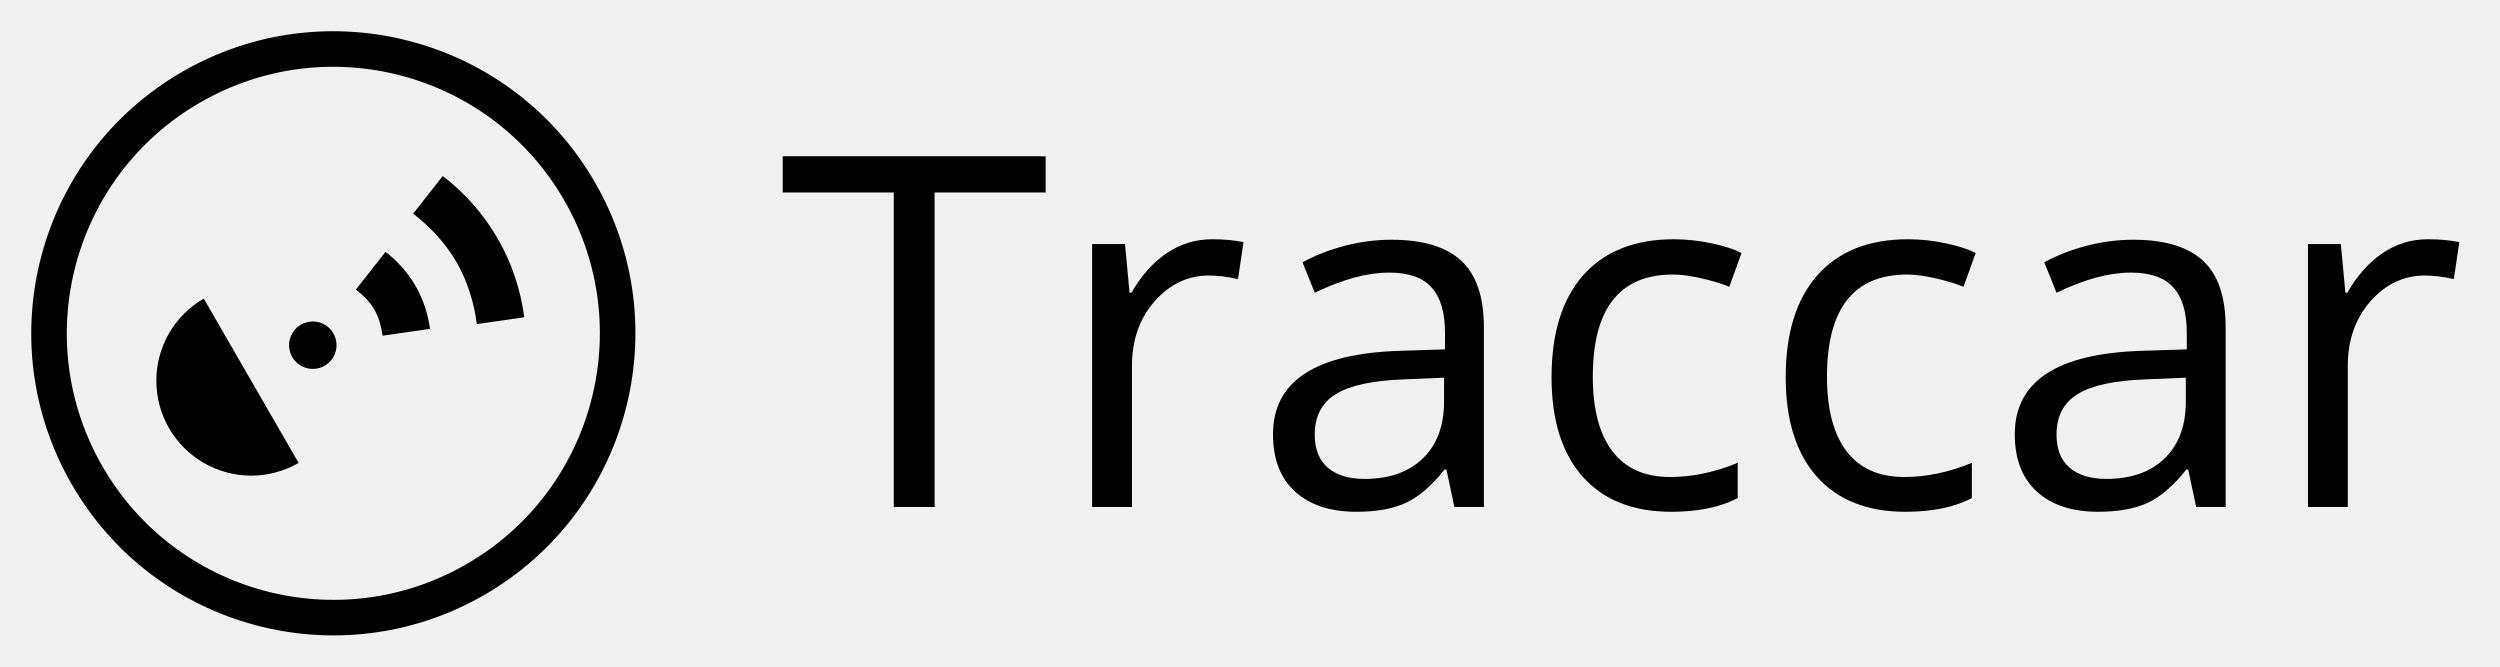
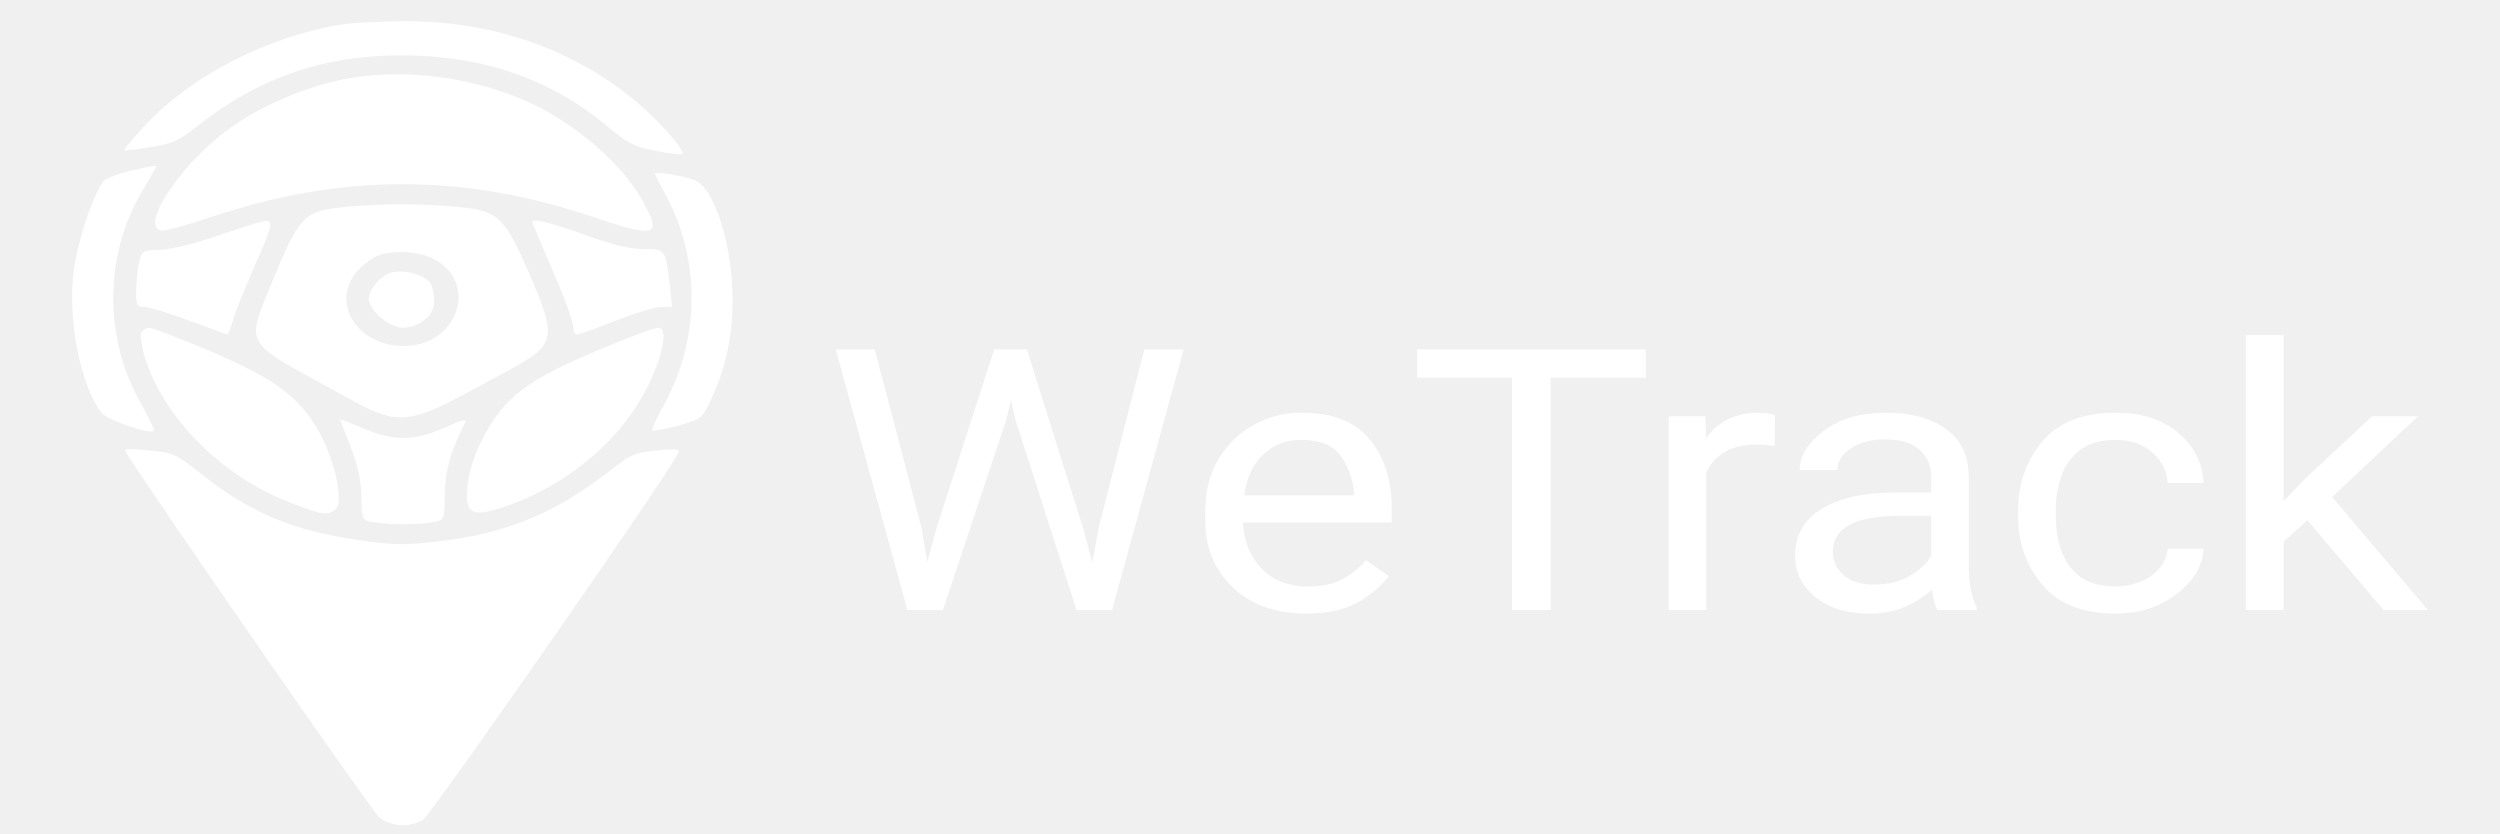
- <svg xmlns="http://www.w3.org/2000/svg" width="240" height="64" viewBox="0 0 240 64">
-   <g id="img">
-     <rect id="rect3778" height="64" width="240" y="0" x="0" fill="none" />
-     <g id="g4194">
-       <g id="g4145" fill="currentColor">
-         <circle id="path2993" stroke-width="1.326" transform="rotate(-30)" cy="43.713" cx="9.436" r="2.276" />
-         <path id="path3004" stroke-width="1.01" d="m37.012 24.177-2.843 3.613c0.663 0.522 1.325 1.158 1.773 1.933 0.448 0.776 0.667 1.667 0.788 2.502l4.55-0.656c-0.193-1.42-0.633-2.804-1.394-4.123s-1.74-2.391-2.874-3.27z" />
-         <path id="path3014" stroke-width="1.01" d="m42.504 16.9-2.843 3.613c1.607 1.236 3.091 2.793 4.168 4.658s1.683 3.929 1.95 5.939l4.55-0.656c-0.34-2.595-1.167-5.151-2.557-7.559-1.39-2.408-3.19-4.402-5.268-5.994z" />
-         <path id="path3036" stroke-width="3.62" d="m28.667 44.439a9.106 9.106 0 0 1 -9.106 0 9.106 9.106 0 0 1 -4.553 -7.886 9.106 9.106 0 0 1 4.553 -7.886l4.553 7.886z" />
-         <path id="path3038-8" stroke-width="1.01" d="m17.502 6.889c-13.868 8.007-18.619 25.74-10.612 39.608 8.006 13.868 25.739 18.619 39.608 10.613 13.868-8.007 18.619-25.74 10.613-39.609-8.007-13.868-25.74-18.62-39.609-10.612zm1.706 2.954c12.237-7.065 27.884-2.872 34.948 9.364 7.065 12.237 2.873 27.884-9.364 34.948-12.237 7.065-27.884 2.873-34.948-9.364-7.065-12.237-2.873-27.884 9.364-34.948z" />
+ <svg xmlns="http://www.w3.org/2000/svg" version="1.0" width="768" height="256" viewBox="0 0 576 192" preserveAspectRatio="xMidYMid" id="svg178">
+   <defs id="defs182">
+     <linearGradient id="linearGradient1104">
+       <stop style="stop-color:#f6b0bb;stop-opacity:1;" offset="0" id="stop1102" />
+     </linearGradient>
+   </defs>
+   <g id="g642" transform="matrix(1.182272,0,0,1.166695,-120.5225,-30.93217)" style="fill:#ffffff">
+     <g id="g391">
+       <g id="g463" transform="translate(7.634784)">
+         <g id="g626" style="fill:#ffffff;fill-opacity:1" transform="matrix(0.7966146,0,0,0.680907,24.37637,10.20363)">
+           <g id="g611" style="display:inline;fill:#ffffff;fill-opacity:1">
+             <path d="m 171.1,31.1 c -18.3,3.6 -37.1,15.2 -48.3,29.8 -2.7,3.5 -4.8,6.5 -4.6,6.6 0.2,0.2 3.1,-0.2 6.4,-0.9 5.3,-0.9 6.9,-1.8 11.5,-6.1 C 151,46.5 166.8,40 186,40 c 19.9,0 36.6,6.9 50.5,20.7 4.8,4.8 6.4,5.8 11.7,7 3.3,0.8 6.3,1.2 6.5,0.9 0.9,-0.8 -5.9,-9.9 -11.4,-15.3 C 227.7,37.9 207.8,29.9 186,30.1 c -5.8,0.1 -12.5,0.5 -14.9,1 z" id="path134" style="fill:#ffffff;fill-opacity:1;stroke:none;stroke-width:0.1" />
+             <path d="m 174,46.5 c -11.3,2.1 -24.6,9.1 -32.9,17.3 -10.9,10.7 -18.7,26 -13.9,27 0.9,0.2 6.2,-1.5 11.7,-3.7 32.1,-12.9 62.3,-13 94.3,-0.1 15.5,6.2 16.8,5.5 11.3,-5.8 C 239.2,70.6 227.6,59 216.4,53.2 203.1,46.4 187.7,43.9 174,46.5 Z" id="path136" style="fill:#ffffff;fill-opacity:1;stroke:none;stroke-width:0.1" />
+             <path d="m 119.6,73.5 c -2.7,0.8 -5.5,2 -6.2,2.7 -2.2,2.3 -6.3,16 -7.5,25.6 -1.7,13.7 1.4,33.7 6.7,41.9 1.3,2 11.8,6.3 12.8,5.2 0.3,-0.2 -1.1,-3.5 -2.9,-7.4 -9.4,-19.2 -9.3,-43.3 0,-62 1.9,-3.8 3.5,-7 3.5,-7.2 0,-0.4 -1,-0.3 -6.4,1.2 z" id="path138" style="fill:#ffffff;fill-opacity:1;stroke:none;stroke-width:0.1" />
+             <path d="m 248,74.3 c 0,0.2 1.1,2.9 2.5,5.9 8.8,19.2 8.6,42.2 -0.5,61.7 -1.7,3.5 -2.8,6.6 -2.6,6.9 0.3,0.2 3.1,-0.4 6.3,-1.4 5.7,-1.9 5.9,-2 8.1,-7.8 3.5,-8.8 5.2,-18 5.2,-28.8 0,-15.6 -4.4,-32.1 -9.1,-34.5 -2.7,-1.3 -9.9,-2.8 -9.9,-2 z" id="path140" style="fill:#ffffff;fill-opacity:1;stroke:none;stroke-width:0.1" />
+             <path d="m 172,84 c -10.1,1.3 -10.9,2.3 -18.1,23 -5.8,16.8 -6.1,16.1 13,28.5 20.4,13.3 17.9,13.5 46.3,-4.8 10.5,-6.8 10.8,-9 4.1,-27.3 C 211.2,86.8 209.7,85.1 200,84 c -8.7,-1.1 -20.1,-1 -28,0 z m 21.8,15 c 11.3,6.9 6,25.3 -7.2,25.3 -11.9,0 -18.4,-13.4 -10.8,-22.5 1.4,-1.6 3.5,-3.4 4.6,-3.8 3.8,-1.6 10,-1.1 13.4,1 z" id="path142" style="fill:#ffffff;fill-opacity:1;stroke:none;stroke-width:0.1" />
+             <path d="m 184.3,102.8 c -2.9,0.4 -6.3,4.8 -6.3,7.9 0,3.2 5.1,8.3 8.3,8.3 4.1,0 7.7,-3.6 7.7,-7.6 0,-2 -0.4,-4.4 -1,-5.4 -1.1,-2.1 -5.5,-3.7 -8.7,-3.2 z" id="path144" style="fill:#ffffff;fill-opacity:1;stroke:none;stroke-width:0.1" />
+             <path d="m 141.5,92.1 c -6,2.5 -11.8,4.2 -14.5,4.3 -4.1,0.1 -4.5,0.3 -5.1,3.1 -0.4,1.7 -0.7,5.4 -0.8,8.2 -0.1,4.8 0.1,5.3 2,5.3 1.2,0 6.2,1.8 11.1,4 5,2.2 9.2,4 9.3,4 0.1,0 0.8,-2.1 1.4,-4.6 0.6,-2.5 3,-9.3 5.1,-15.1 4.3,-11.4 4.7,-13.3 2.8,-13.3 -0.7,0 -5.8,1.9 -11.3,4.1 z" id="path146" style="fill:#ffffff;fill-opacity:1;stroke:none;stroke-width:0.1" />
+             <path d="m 218,88.4 c 0,0.2 2.3,6.6 5,14.1 2.8,7.5 5,14.8 5,16.1 0,1.3 0.4,2.4 0.9,2.4 0.4,0 4.7,-1.8 9.4,-4 4.7,-2.2 9.7,-4 11.2,-4 h 2.7 l -0.6,-6.8 c -1.1,-10.1 -1,-10 -6.4,-10 -3.3,0 -7.6,-1.2 -14.3,-4.1 C 222.3,88.4 218,87.2 218,88.4 Z" id="path148" style="fill:#ffffff;fill-opacity:1;stroke:none;stroke-width:0.1" />
+             <path d="m 122.3,120.6 c -0.3,0.9 0.2,4.3 1.1,7.7 4.7,16.9 18.2,33 33.7,40.6 9.4,4.5 11,4.8 12.9,2.6 1.9,-2.3 -0.4,-14.4 -4.2,-22.4 C 161,139 154.9,133.7 139,125.7 131.6,122 124.9,119 124.2,119 c -0.7,0 -1.5,0.7 -1.9,1.6 z" id="path150" style="fill:#ffffff;fill-opacity:1;stroke:none;stroke-width:0.1" />
+             <path d="m 237.2,124 c -19.2,9.3 -25,14.1 -30.1,24.5 -3.4,6.8 -5,13.1 -5.1,19.2 0,5.3 2,6.1 9,3.3 14.1,-5.6 26.5,-17.1 33.6,-31.4 4.9,-10 7.1,-20.6 4.2,-20.6 -0.8,0 -6,2.2 -11.6,5 z" id="path152" style="fill:#ffffff;fill-opacity:1;stroke:none;stroke-width:0.1" />
+             <path d="m 171,145.6 c 0,0.2 1.2,3.8 2.6,8.1 1.7,5.1 2.6,10 2.6,14.4 0.1,6.6 0.1,6.7 3.1,7.3 3.7,0.8 10.6,0.8 14.3,0 2.9,-0.5 2.9,-0.6 3,-8.2 0.1,-6.9 1.4,-12.4 4.9,-20.5 0.6,-1.4 -0.4,-1.1 -5,1.3 -7.4,3.9 -12.4,3.9 -19.9,0.2 -3.1,-1.6 -5.6,-2.7 -5.6,-2.6 z" id="path154" style="fill:#ffffff;fill-opacity:1;stroke:none;stroke-width:0.1" />
+             <path d="m 118.9,155.7 c 7.5,14.1 59.8,103.4 61.6,105.2 2.8,2.8 7.2,3.2 10.7,0.9 1.9,-1.3 60.3,-100.6 62.4,-106.3 0.6,-1.3 -0.1,-1.5 -5.2,-0.9 -5.3,0.6 -6.4,1.2 -10.9,5.4 -13.7,12.8 -26.1,18.9 -43.4,21.1 -7.5,1 -10.6,0.9 -18.5,-0.5 -16,-2.7 -26.8,-8 -38.6,-19.2 -6.2,-5.8 -6.8,-6.2 -12.8,-6.8 -5.9,-0.7 -6.3,-0.6 -5.3,1.1 z" id="path156" style="fill:#ffffff;fill-opacity:1;stroke:none;stroke-width:0.1" />
+           </g>
+         </g>
+         <text xml:space="preserve" style="font-style:normal;font-variant:normal;font-weight:bold;font-stretch:normal;font-size:76.631px;font-family:'Londrina Shadow';-inkscape-font-specification:'Londrina Shadow Bold';fill:#ffffff;fill-opacity:1;stroke-width:0.913;stroke-dasharray:none" x="240.703" y="155.552" id="text4429" transform="scale(1.058379,0.9448411)">
+           <tspan id="tspan4427" x="240.703" y="155.552" style="font-style:normal;font-variant:normal;font-weight:normal;font-stretch:normal;font-size:76.631px;font-family:Roboto;-inkscape-font-specification:Roboto;fill:#ffffff;fill-opacity:1;stroke-width:0.913">WeTrack</tspan>
+         </text>
      </g>
-     </g>
-     <g id="logotext" aria-label="Traccar" fill="currentColor">
-       <path id="path4172" d="m89.719 48.671h-3.915v-30.192h-10.663v-3.478h25.241v3.478h-10.663v30.192z" />
-       <path id="path4174" d="m116.36 22.969q1.681 0 3.017 0.276l-0.53 3.547q-1.566-0.345-2.764-0.345-3.063 0-5.251 2.487-2.165 2.487-2.165 6.195v13.541h-3.823v-25.241h3.155l0.438 4.675h0.184q1.405-2.464 3.385-3.8t4.353-1.336z" />
-       <path id="path4176" d="m139.62 48.671-0.76-3.593h-0.184q-1.888 2.372-3.777 3.224-1.865 0.829-4.675 0.829-3.754 0-5.896-1.935-2.119-1.935-2.119-5.504 0-7.646 12.229-8.014l4.284-0.138v-1.566q0-2.971-1.29-4.376-1.267-1.428-4.076-1.428-3.155 0-7.139 1.935l-1.175-2.925q1.865-1.013 4.076-1.589 2.234-0.576 4.468-0.576 4.514 0 6.679 2.004 2.188 2.004 2.188 6.425v17.226h-2.833zm-8.636-2.695q3.57 0 5.596-1.958 2.05-1.958 2.05-5.481v-2.28l-3.823 0.161q-4.56 0.161-6.587 1.428-2.004 1.244-2.004 3.892 0 2.073 1.244 3.155 1.267 1.082 3.524 1.082z" />
-       <path id="path4178" d="m160.44 49.131q-5.481 0-8.498-3.362-2.994-3.385-2.994-9.557 0-6.333 3.04-9.788 3.063-3.454 8.705-3.454 1.819 0 3.639 0.392t2.856 0.921l-1.175 3.247q-1.267-0.507-2.764-0.829-1.497-0.345-2.648-0.345-7.692 0-7.692 9.811 0 4.652 1.865 7.139 1.888 2.487 5.573 2.487 3.155 0 6.471-1.359v3.385q-2.533 1.313-6.379 1.313z" />
-       <path id="path4180" d="m182.92 49.131q-5.481 0-8.498-3.362-2.994-3.385-2.994-9.557 0-6.333 3.04-9.788 3.063-3.454 8.705-3.454 1.819 0 3.639 0.392t2.856 0.921l-1.175 3.247q-1.267-0.507-2.764-0.829-1.497-0.345-2.648-0.345-7.692 0-7.692 9.811 0 4.652 1.865 7.139 1.888 2.487 5.573 2.487 3.155 0 6.471-1.359v3.385q-2.533 1.313-6.379 1.313z" />
-       <path id="path4182" d="m210.83 48.671-0.76-3.593h-0.184q-1.888 2.372-3.777 3.224-1.865 0.829-4.675 0.829-3.754 0-5.896-1.935-2.119-1.935-2.119-5.504 0-7.646 12.229-8.014l4.284-0.138v-1.566q0-2.971-1.29-4.376-1.267-1.428-4.076-1.428-3.155 0-7.139 1.935l-1.175-2.925q1.865-1.013 4.076-1.589 2.234-0.576 4.468-0.576 4.514 0 6.679 2.004 2.188 2.004 2.188 6.425v17.226h-2.833zm-8.636-2.695q3.57 0 5.596-1.958 2.05-1.958 2.05-5.481v-2.28l-3.823 0.161q-4.56 0.161-6.587 1.428-2.004 1.244-2.004 3.892 0 2.073 1.244 3.155 1.267 1.082 3.523 1.082z" />
-       <path id="path4184" d="m233.08 22.969q1.681 0 3.017 0.276l-0.53 3.547q-1.566-0.345-2.764-0.345-3.063 0-5.251 2.487-2.165 2.487-2.165 6.195v13.541h-3.823v-25.241h3.155l0.438 4.675h0.184q1.405-2.464 3.385-3.8t4.353-1.336z" />
    </g>
  </g>
</svg>
